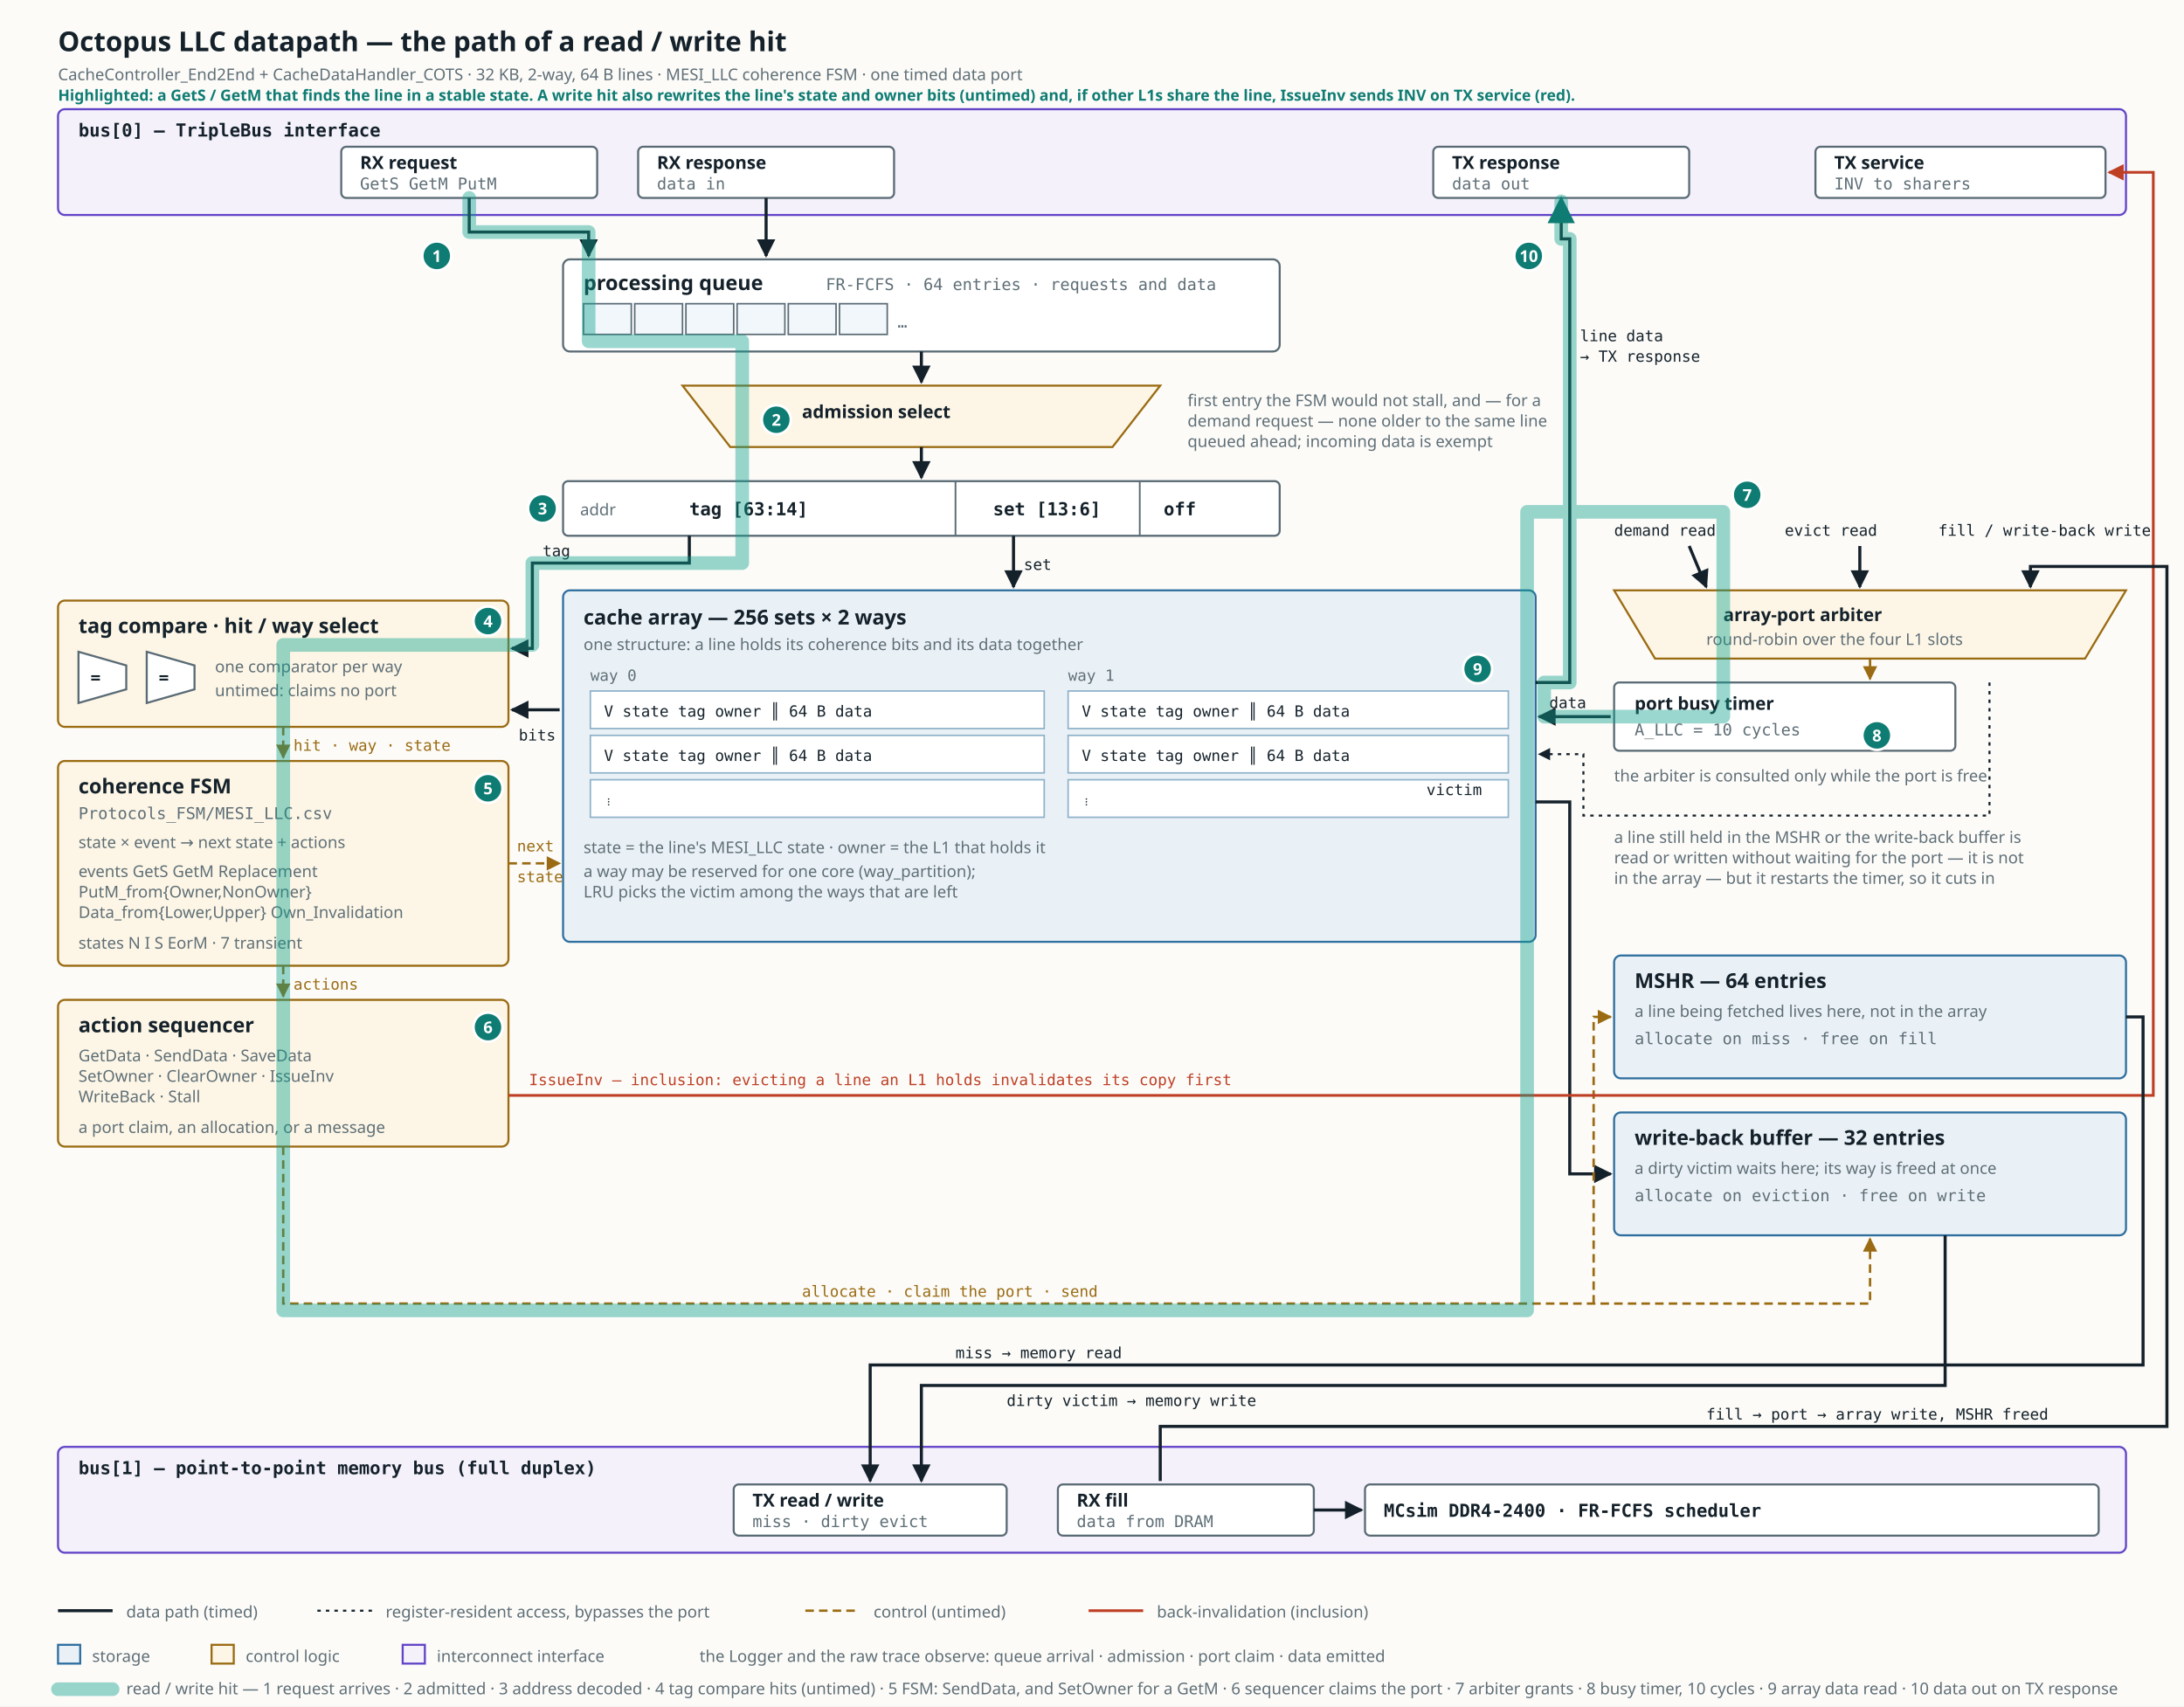
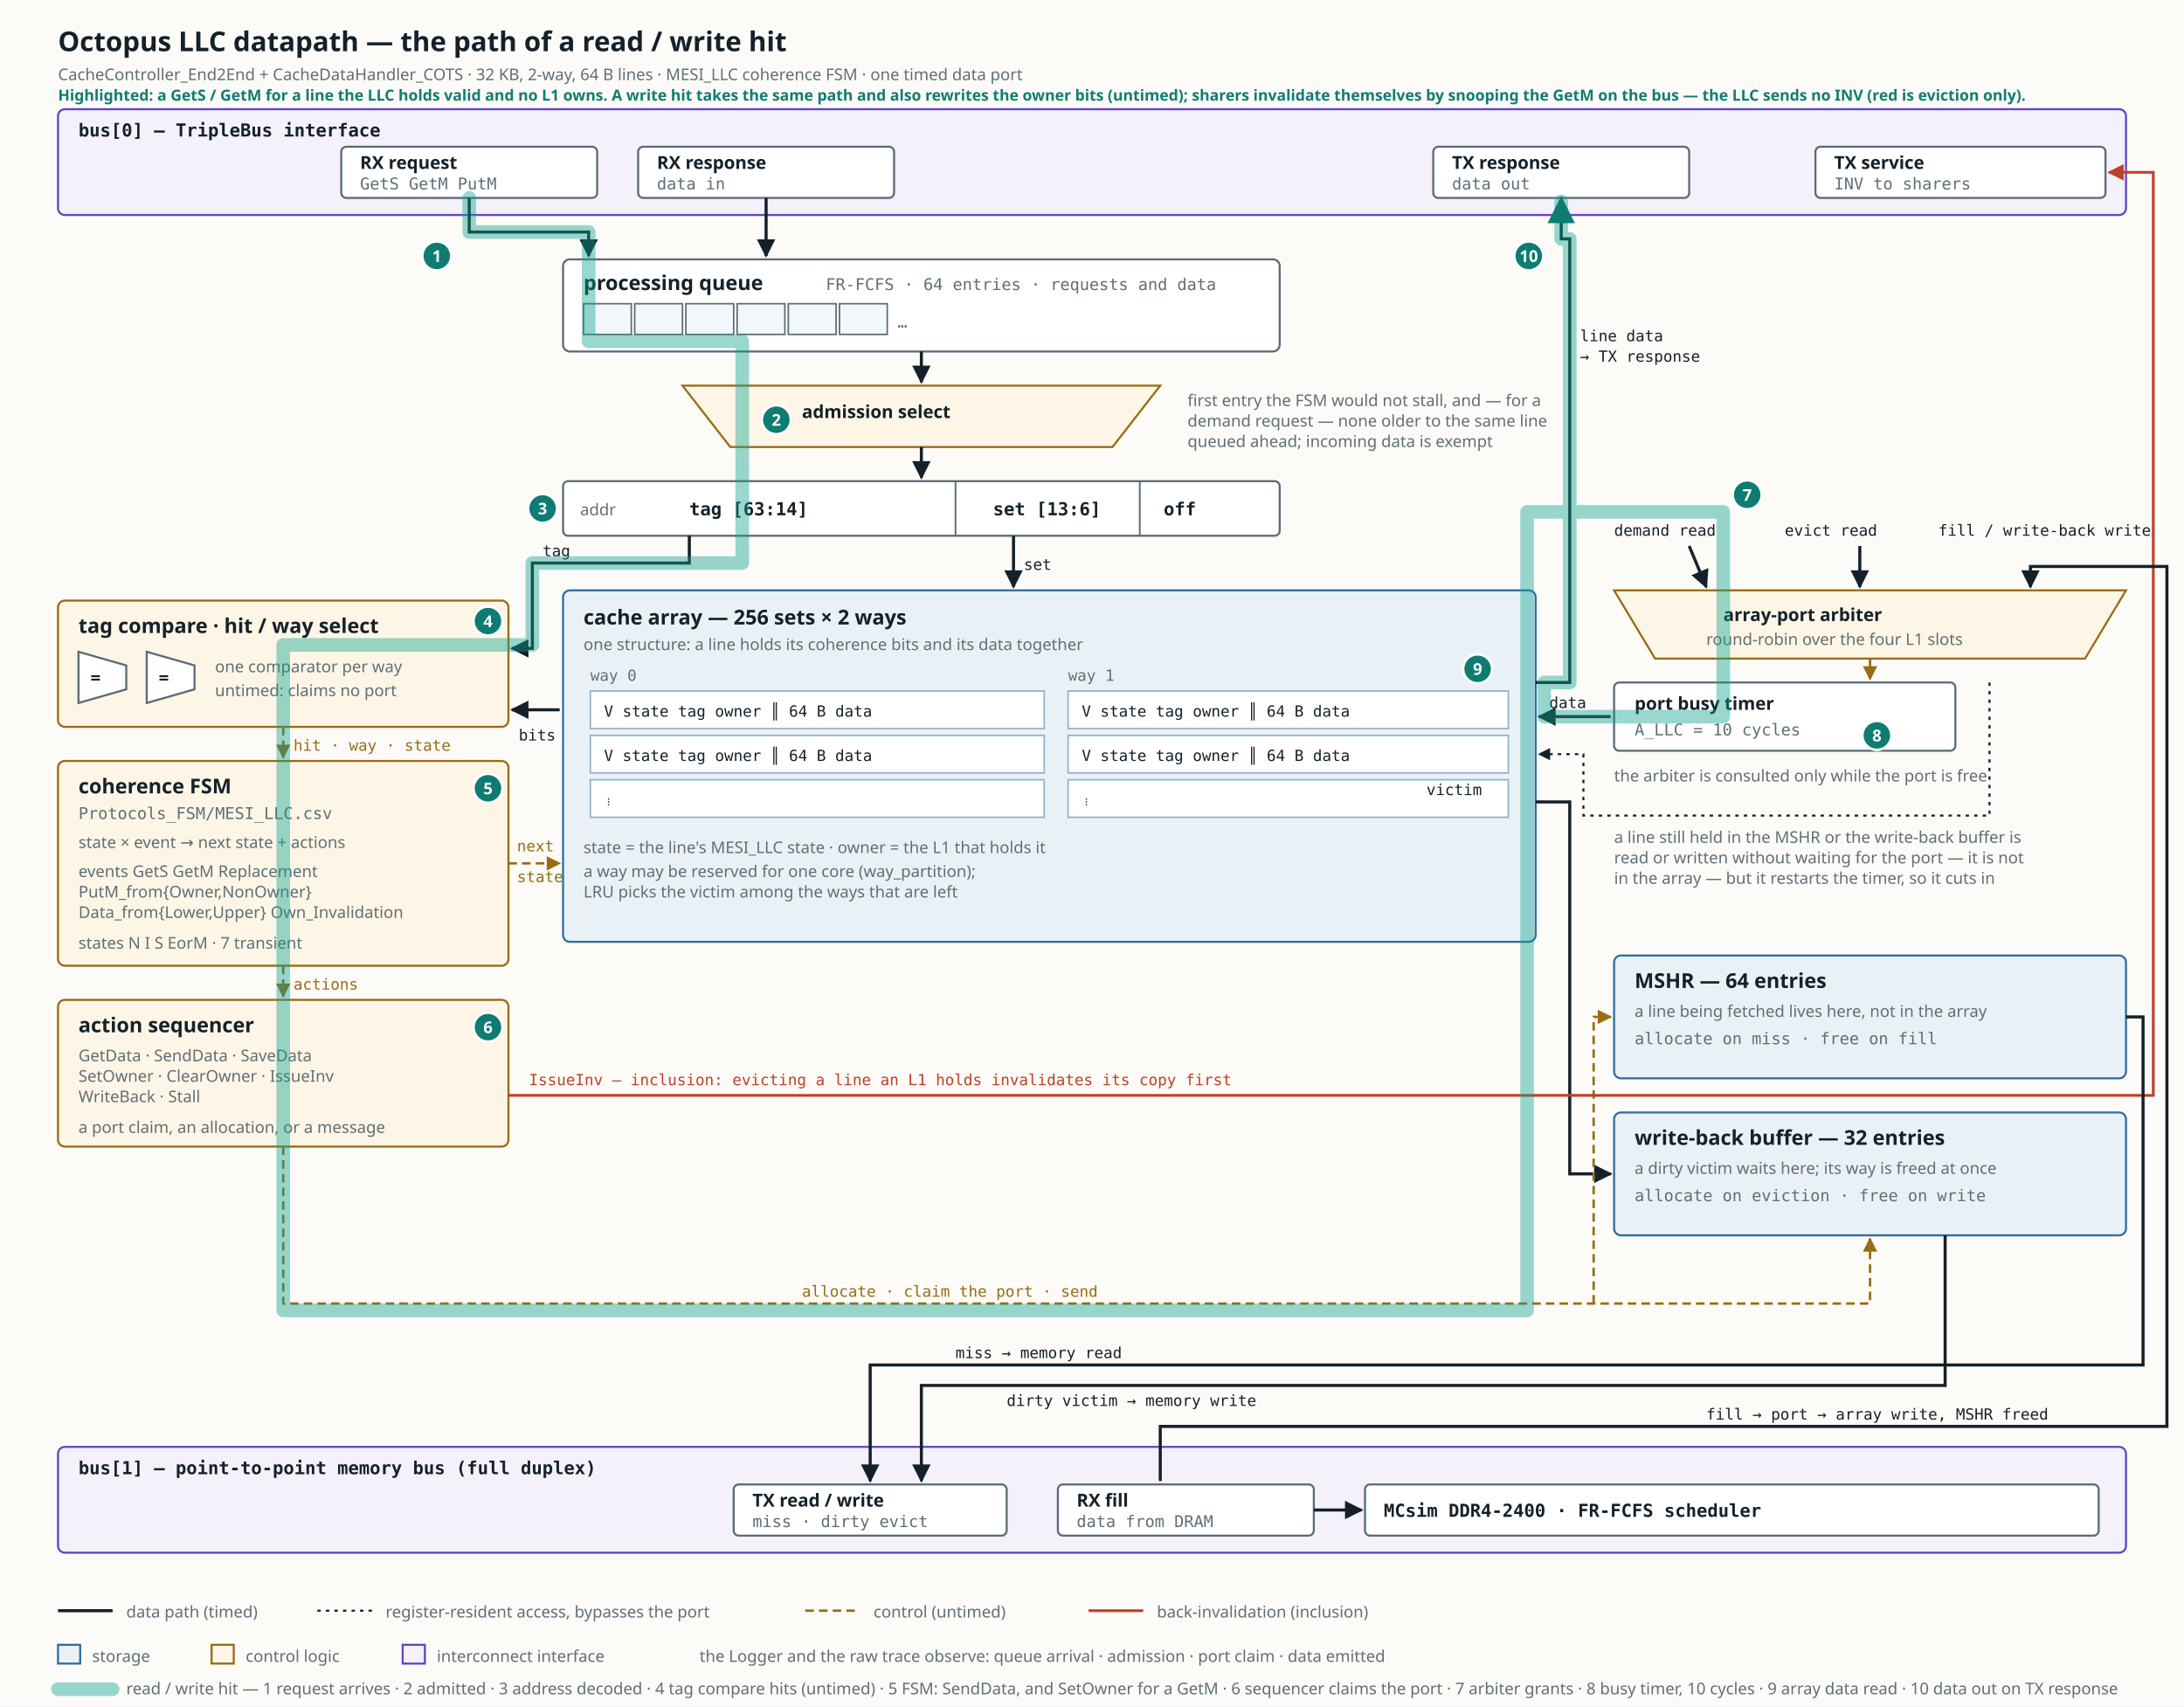
<svg xmlns="http://www.w3.org/2000/svg" viewBox="0 0 1280 1000" width="1280" height="1000" font-family="'IBM Plex Sans','Segoe UI',system-ui,sans-serif" role="img" aria-label="The path of a read or write hit through the Octopus last-level cache, highlighted over the datapath: bus interfaces on top, control on the left, one cache array in the middle read by an untimed bits path and a timed data port on the right, MSHR and write-back buffer, and the memory bus below">
  <defs>
    <marker id="d" viewBox="0 0 10 10" refX="9" refY="5" markerWidth="6" markerHeight="6" orient="auto-start-reverse">
      <path d="M0 0 L10 5 L0 10 z" fill="#14212A" />
    </marker>
    <marker id="c" viewBox="0 0 10 10" refX="9" refY="5" markerWidth="6" markerHeight="6" orient="auto-start-reverse">
      <path d="M0 0 L10 5 L0 10 z" fill="#9A6B12" />
    </marker>
    <marker id="r" viewBox="0 0 10 10" refX="9" refY="5" markerWidth="6" markerHeight="6" orient="auto-start-reverse">
      <path d="M0 0 L10 5 L0 10 z" fill="#BE3F24" />
    </marker>
    <marker id="h" viewBox="0 0 10 10" refX="8" refY="5" markerWidth="16" markerHeight="16" markerUnits="userSpaceOnUse" orient="auto-start-reverse">
      <path d="M0 0 L10 5 L0 10 z" fill="#0E7C73" />
    </marker>
  </defs>
  <style>
    .blk  { fill:#FFFFFF; stroke:#5A6B75; stroke-width:1.2 }
    .mem  { fill:#EAF1F6; stroke:#2F6F9F; stroke-width:1.2 }
    .ctl  { fill:#FDF6E6; stroke:#9A6B12; stroke-width:1.2 }
    .io   { fill:#F4F1FB; stroke:#6244C7; stroke-width:1.2 }
    .ttl  { font-size:12px;   fill:#14212A; font-weight:600 }
    .lbl  { font-size:10.5px; fill:#14212A; font-weight:600 }
    .sub  { font-size:9.5px;  fill:#5E6E76 }
    .mono { font-family:'IBM Plex Mono',monospace }
    .wire { stroke:#14212A; stroke-width:1.8; fill:none }
    .cwire{ stroke:#9A6B12; stroke-width:1.4; fill:none; stroke-dasharray:5 3 }
    .iwire{ stroke:#BE3F24; stroke-width:1.6; fill:none }
    .byp  { stroke:#14212A; stroke-width:1.2; fill:none; stroke-dasharray:2 3 }
    .wl   { font-size:9px; fill:#14212A; font-family:'IBM Plex Mono',monospace }
    .cl   { font-size:9px; fill:#9A6B12; font-family:'IBM Plex Mono',monospace }
    .rl   { font-size:9px; fill:#BE3F24; font-family:'IBM Plex Mono',monospace }
    .hit  { stroke:#0E9F8E; stroke-width:8; fill:none; stroke-opacity:.42; stroke-linejoin:round; stroke-linecap:round }
    .badge{ fill:#0E7C73; stroke:#FFFFFF; stroke-width:1.5 }
    .bdig { font-size:9.5px; font-weight:700; fill:#FFFFFF; text-anchor:middle }
  </style>
  <rect width="1280" height="1000" fill="#FCFBF8" />
  <text x="34" y="30" font-size="16" font-weight="700" fill="#14212A">Octopus LLC datapath — the path of a read / write hit</text>
  <text x="34" y="47" class="sub">CacheController_End2End + CacheDataHandler_COTS · 32 KB, 2-way, 64 B lines · MESI_LLC coherence FSM · one timed data port</text>
-   <text x="34" y="59" font-size="9" fill="#0E7C73" font-weight="600">Highlighted: a GetS / GetM that finds the line in a stable state. A write hit also rewrites the line's state and owner bits (untimed) and, if other L1s share the line, IssueInv sends INV on TX service (red).</text>
+   <text x="34" y="59" font-size="9" fill="#0E7C73" font-weight="600">Highlighted: a GetS / GetM for a line the LLC holds valid and no L1 owns. A write hit takes the same path and also rewrites the owner bits (untimed); sharers invalidate themselves by snooping the GetM on the bus — the LLC sends no INV (red is eviction only).</text>
  <rect x="34" y="64" width="1212" height="62" rx="4" class="io" />
  <text x="46" y="80" class="lbl mono" fill="#4B32A8">bus[0] — TripleBus interface</text>
  <rect x="200" y="86" width="150" height="30" rx="3" class="blk" />
  <text x="211" y="99" class="lbl">RX request</text>
  <text x="211" y="111" class="sub mono">GetS GetM PutM</text>
  <rect x="374" y="86" width="150" height="30" rx="3" class="blk" />
  <text x="385" y="99" class="lbl">RX response</text>
  <text x="385" y="111" class="sub mono">data in</text>
  <rect x="840" y="86" width="150" height="30" rx="3" class="blk" />
  <text x="851" y="99" class="lbl">TX response</text>
  <text x="851" y="111" class="sub mono">data out</text>
  <rect x="1064" y="86" width="170" height="30" rx="3" class="blk" stroke="#BE3F24" />
  <text x="1075" y="99" class="lbl" fill="#BE3F24">TX service</text>
  <text x="1075" y="111" class="sub mono">INV to sharers</text>
  <rect x="330" y="152" width="420" height="54" rx="4" class="blk" />
  <text x="342" y="170" class="ttl">processing queue</text>
  <text x="484" y="170" class="sub mono">FR-FCFS · 64 entries · requests and data</text>
  <g fill="#F2F7FB" stroke="#5A6B75" stroke-width=".9">
    <rect x="342" y="178" width="28" height="18" />
    <rect x="372" y="178" width="28" height="18" />
    <rect x="402" y="178" width="28" height="18" />
    <rect x="432" y="178" width="28" height="18" />
    <rect x="462" y="178" width="28" height="18" />
    <rect x="492" y="178" width="28" height="18" />
  </g>
  <text x="526" y="192" class="sub mono">…</text>
  <path d="M275 116 L275 136 L345 136 L345 150" class="wire" marker-end="url(#d)" />
  <line x1="449" y1="116" x2="449" y2="150" class="wire" marker-end="url(#d)" />
  <path d="M400 226 L680 226 L652 262 L428 262 Z" class="ctl" />
  <text x="470" y="245" class="lbl" fill="#9A6B12">admission select</text>
  <text x="696" y="238" class="sub">first entry the FSM would not stall, and — for a</text>
  <text x="696" y="250" class="sub">demand request — none older to the same line</text>
  <text x="696" y="262" class="sub">queued ahead; incoming data is exempt</text>
  <line x1="540" y1="206" x2="540" y2="224" class="wire" marker-end="url(#d)" />
  <line x1="540" y1="262" x2="540" y2="280" class="wire" marker-end="url(#d)" />
  <rect x="330" y="282" width="420" height="32" rx="3" class="blk" />
  <line x1="560" y1="282" x2="560" y2="314" stroke="#5A6B75" />
  <line x1="668" y1="282" x2="668" y2="314" stroke="#5A6B75" />
  <text x="404" y="302" class="lbl mono">tag [63:14]</text>
  <text x="582" y="302" class="lbl mono">set [13:6]</text>
  <text x="682" y="302" class="lbl mono">off</text>
  <text x="340" y="302" class="sub">addr</text>
  <rect x="330" y="346" width="570" height="206" rx="4" class="mem" />
  <text x="342" y="366" class="ttl">cache array — 256 sets × 2 ways</text>
  <text x="342" y="381" class="sub">one structure: a line holds its coherence bits and its data together</text>
  <g font-size="9" class="mono" fill="#5E6E76">
    <text x="346" y="399">way 0</text>
    <text x="626" y="399">way 1</text>
  </g>
  <g fill="#FFFFFF" stroke="#8FB2C9" stroke-width=".9">
    <rect x="346" y="405" width="266" height="22" />
    <rect x="626" y="405" width="258" height="22" />
    <rect x="346" y="431" width="266" height="22" />
    <rect x="626" y="431" width="258" height="22" />
    <rect x="346" y="457" width="266" height="22" />
    <rect x="626" y="457" width="258" height="22" />
  </g>
  <g font-size="9" class="mono" fill="#14212A">
    <text x="354" y="420">V state tag owner ║ 64 B data</text>
    <text x="634" y="420">V state tag owner ║ 64 B data</text>
    <text x="354" y="446">V state tag owner ║ 64 B data</text>
    <text x="634" y="446">V state tag owner ║ 64 B data</text>
    <text x="354" y="472">⋮</text>
    <text x="634" y="472">⋮</text>
  </g>
  <text x="342" y="500" class="sub">state = the line's MESI_LLC state · owner = the L1 that holds it</text>
  <text x="342" y="514" class="sub">a way may be reserved for one core (way_partition);</text>
  <text x="342" y="526" class="sub">LRU picks the victim among the ways that are left</text>
  <line x1="594" y1="314" x2="594" y2="344" class="wire" marker-end="url(#d)" />
  <text x="600" y="334" class="wl">set</text>
  <rect x="34" y="352" width="264" height="74" rx="4" class="ctl" />
  <text x="46" y="371" class="ttl" fill="#9A6B12">tag compare · hit / way select</text>
  <g>
    <path d="M46 382 L74 390 L74 404 L46 412 Z" class="blk" />
    <text x="53" y="401" class="lbl">=</text>
    <path d="M86 382 L114 390 L114 404 L86 412 Z" class="blk" />
    <text x="93" y="401" class="lbl">=</text>
  </g>
  <text x="126" y="394" class="sub">one comparator per way</text>
  <text x="126" y="408" class="sub">untimed: claims no port</text>
  <rect x="34" y="446" width="264" height="120" rx="4" class="ctl" />
  <text x="46" y="465" class="ttl" fill="#9A6B12">coherence FSM</text>
  <text x="46" y="480" class="sub mono">Protocols_FSM/MESI_LLC.csv</text>
  <text x="46" y="497" class="sub">state × event → next state + actions</text>
  <text x="46" y="514" class="sub">events GetS GetM Replacement</text>
  <text x="46" y="526" class="sub">PutM_from{Owner,NonOwner}</text>
  <text x="46" y="538" class="sub">Data_from{Lower,Upper} Own_Invalidation</text>
  <text x="46" y="556" class="sub">states N I S EorM · 7 transient</text>
  <rect x="34" y="586" width="264" height="86" rx="4" class="ctl" />
  <text x="46" y="605" class="ttl" fill="#9A6B12">action sequencer</text>
  <text x="46" y="622" class="sub">GetData · SendData · SaveData</text>
  <text x="46" y="634" class="sub">SetOwner · ClearOwner · IssueInv</text>
  <text x="46" y="646" class="sub">WriteBack · Stall</text>
  <text x="46" y="664" class="sub">a port claim, an allocation, or a message</text>
  <path d="M404 314 L404 330 L312 330 L312 380 L300 380" class="wire" marker-end="url(#d)" />
  <text x="318" y="326" class="wl">tag</text>
  <path d="M328 416 L300 416" class="wire" marker-end="url(#d)" />
  <text x="304" y="434" class="wl">bits</text>
  <path d="M166 426 L166 444" class="cwire" marker-end="url(#c)" />
  <text x="172" y="440" class="cl">hit · way · state</text>
  <path d="M298 506 L328 506" class="cwire" marker-end="url(#c)" />
  <text x="303" y="499" class="cl">next</text>
  <text x="303" y="517" class="cl">state</text>
  <path d="M166 566 L166 584" class="cwire" marker-end="url(#c)" />
  <text x="172" y="580" class="cl">actions</text>
  <path d="M946 346 L1246 346 L1222 386 L970 386 Z" class="ctl" />
  <text x="1010" y="364" class="lbl" fill="#9A6B12">array-port arbiter</text>
  <text x="1000" y="378" class="sub" fill="#9A6B12">round-robin over the four L1 slots</text>
  <g class="wl">
    <path d="M990 320 L1000 344" class="wire" marker-end="url(#d)" />
    <text x="946" y="314">demand read</text>
    <path d="M1090 320 L1090 344" class="wire" marker-end="url(#d)" />
    <text x="1046" y="314">evict read</text>
    <text x="1136" y="314">fill / write-back write</text>
  </g>
  <rect x="946" y="400" width="200" height="40" rx="3" class="blk" />
  <text x="958" y="416" class="lbl">port busy timer</text>
  <text x="958" y="431" class="sub mono">A_LLC = 10 cycles</text>
  <path d="M1096 386 L1096 398" class="cwire" marker-end="url(#c)" />
  <path d="M944 420 L902 420" class="wire" marker-end="url(#d)" />
  <text x="908" y="415" class="wl">data</text>
  <text x="946" y="458" class="sub">the arbiter is consulted only while the port is free</text>
  <path d="M1166 400 L1166 478 L928 478 L928 442 L902 442" class="byp" marker-end="url(#d)" />
  <text x="946" y="494" class="sub">a line still held in the MSHR or the write-back buffer is</text>
  <text x="946" y="506" class="sub">read or written without waiting for the port — it is not</text>
  <text x="946" y="518" class="sub">in the array — but it restarts the timer, so it cuts in</text>
  <rect x="946" y="560" width="300" height="72" rx="4" class="mem" />
  <text x="958" y="579" class="ttl">MSHR — 64 entries</text>
  <text x="958" y="596" class="sub">a line being fetched lives here, not in the array</text>
  <text x="958" y="612" class="sub mono">allocate on miss · free on fill</text>
  <rect x="946" y="652" width="300" height="72" rx="4" class="mem" />
  <text x="958" y="671" class="ttl">write-back buffer — 32 entries</text>
  <text x="958" y="688" class="sub">a dirty victim waits here; its way is freed at once</text>
  <text x="958" y="704" class="sub mono">allocate on eviction · free on write</text>
  <path d="M900 470 L920 470 L920 688 L944 688" class="wire" marker-end="url(#d)" />
  <text x="836" y="466" class="wl">victim</text>
  <path d="M166 672 L166 764 L1096 764 L1096 726" class="cwire" marker-end="url(#c)" />
  <path d="M934 764 L934 596 L944 596" class="cwire" marker-end="url(#c)" />
  <text x="470" y="760" class="cl">allocate · claim the port · send</text>
  <path d="M900 400 L920 400 L920 140 L915 140 L915 118" class="wire" marker-end="url(#d)" />
  <text x="926" y="200" class="wl">line data</text>
  <text x="926" y="212" class="wl">→ TX response</text>
  <path d="M298 642 L1262 642 L1262 101 L1236 101" class="iwire" marker-end="url(#r)" />
  <text x="310" y="636" class="rl">IssueInv — inclusion: evicting a line an L1 holds invalidates its copy first</text>
  <rect x="34" y="848" width="1212" height="62" rx="4" class="io" />
  <text x="46" y="864" class="lbl mono" fill="#4B32A8">bus[1] — point-to-point memory bus (full duplex)</text>
  <rect x="430" y="870" width="160" height="30" rx="3" class="blk" />
  <text x="441" y="883" class="lbl">TX read / write</text>
  <text x="441" y="895" class="sub mono">miss · dirty evict</text>
  <rect x="620" y="870" width="150" height="30" rx="3" class="blk" />
  <text x="631" y="883" class="lbl">RX fill</text>
  <text x="631" y="895" class="sub mono">data from DRAM</text>
  <rect x="800" y="870" width="430" height="30" rx="3" class="blk" />
  <text x="811" y="889" class="lbl mono">MCsim DDR4-2400 · FR-FCFS scheduler</text>
  <line x1="770" y1="885" x2="798" y2="885" class="wire" marker-end="url(#d)" />
  <path d="M1246 596 L1256 596 L1256 800 L510 800 L510 868" class="wire" marker-end="url(#d)" />
  <path d="M1140 724 L1140 812 L540 812 L540 868" class="wire" marker-end="url(#d)" />
  <text x="560" y="796" class="wl">miss → memory read</text>
  <text x="590" y="824" class="wl">dirty victim → memory write</text>
  <path d="M680 868 L680 836 L1270 836 L1270 332 L1190 332 L1190 344" class="wire" marker-end="url(#d)" />
  <text x="1000" y="832" class="wl">fill → port → array write, MSHR freed</text>
  <g>
    <line x1="34" y1="944" x2="66" y2="944" class="wire" />
    <text x="74" y="948" class="sub">data path (timed)</text>
    <line x1="186" y1="944" x2="218" y2="944" class="byp" />
    <text x="226" y="948" class="sub">register-resident access, bypasses the port</text>
    <line x1="472" y1="944" x2="504" y2="944" class="cwire" />
    <text x="512" y="948" class="sub">control (untimed)</text>
    <line x1="638" y1="944" x2="670" y2="944" class="iwire" />
    <text x="678" y="948" class="sub">back-invalidation (inclusion)</text>
    <rect x="34" y="964" width="13" height="11" class="mem" />
    <text x="54" y="974" class="sub">storage</text>
    <rect x="124" y="964" width="13" height="11" class="ctl" />
    <text x="144" y="974" class="sub">control logic</text>
    <rect x="236" y="964" width="13" height="11" class="io" />
    <text x="256" y="974" class="sub">interconnect interface</text>
    <text x="410" y="974" class="sub">the Logger and the raw trace observe: queue arrival · admission · port claim · data emitted</text>
  </g>
  <g>
    <path d="M275 116 L275 136 L345 136 L345 200 L435 200 L435 330 L312 330 L312 378 L166 378 L166 768 L895 768 L895 300 L1010 300 L1010 420 L905 420 L905 400 L920 400 L920 140 L915 140 L915 118" class="hit" marker-end="url(#h)" />
    <circle cx="256" cy="150" r="8.5" class="badge" />
    <text x="256" y="153.5" class="bdig">1</text>
    <circle cx="455" cy="246" r="8.5" class="badge" />
    <text x="455" y="249.5" class="bdig">2</text>
    <circle cx="318" cy="298" r="8.5" class="badge" />
    <text x="318" y="301.5" class="bdig">3</text>
    <circle cx="286" cy="364" r="8.5" class="badge" />
    <text x="286" y="367.5" class="bdig">4</text>
    <circle cx="286" cy="462" r="8.5" class="badge" />
    <text x="286" y="465.5" class="bdig">5</text>
    <circle cx="286" cy="602" r="8.5" class="badge" />
    <text x="286" y="605.5" class="bdig">6</text>
    <circle cx="1024" cy="290" r="8.5" class="badge" />
    <text x="1024" y="293.5" class="bdig">7</text>
    <circle cx="1100" cy="431" r="8.5" class="badge" />
    <text x="1100" y="434.5" class="bdig">8</text>
    <circle cx="866" cy="392" r="8.5" class="badge" />
    <text x="866" y="395.5" class="bdig">9</text>
    <circle cx="896" cy="150" r="8.5" class="badge" />
    <text x="896" y="153.5" class="bdig">10</text>
    <line x1="34" y1="990" x2="66" y2="990" class="hit" />
    <text x="74" y="993" class="sub" fill="#0E7C73">read / write hit — 1 request arrives · 2 admitted · 3 address decoded · 4 tag compare hits (untimed) · 5 FSM: SendData, and SetOwner for a GetM · 6 sequencer claims the port · 7 arbiter grants · 8 busy timer, 10 cycles · 9 array data read · 10 data out on TX response</text>
  </g>
</svg>
